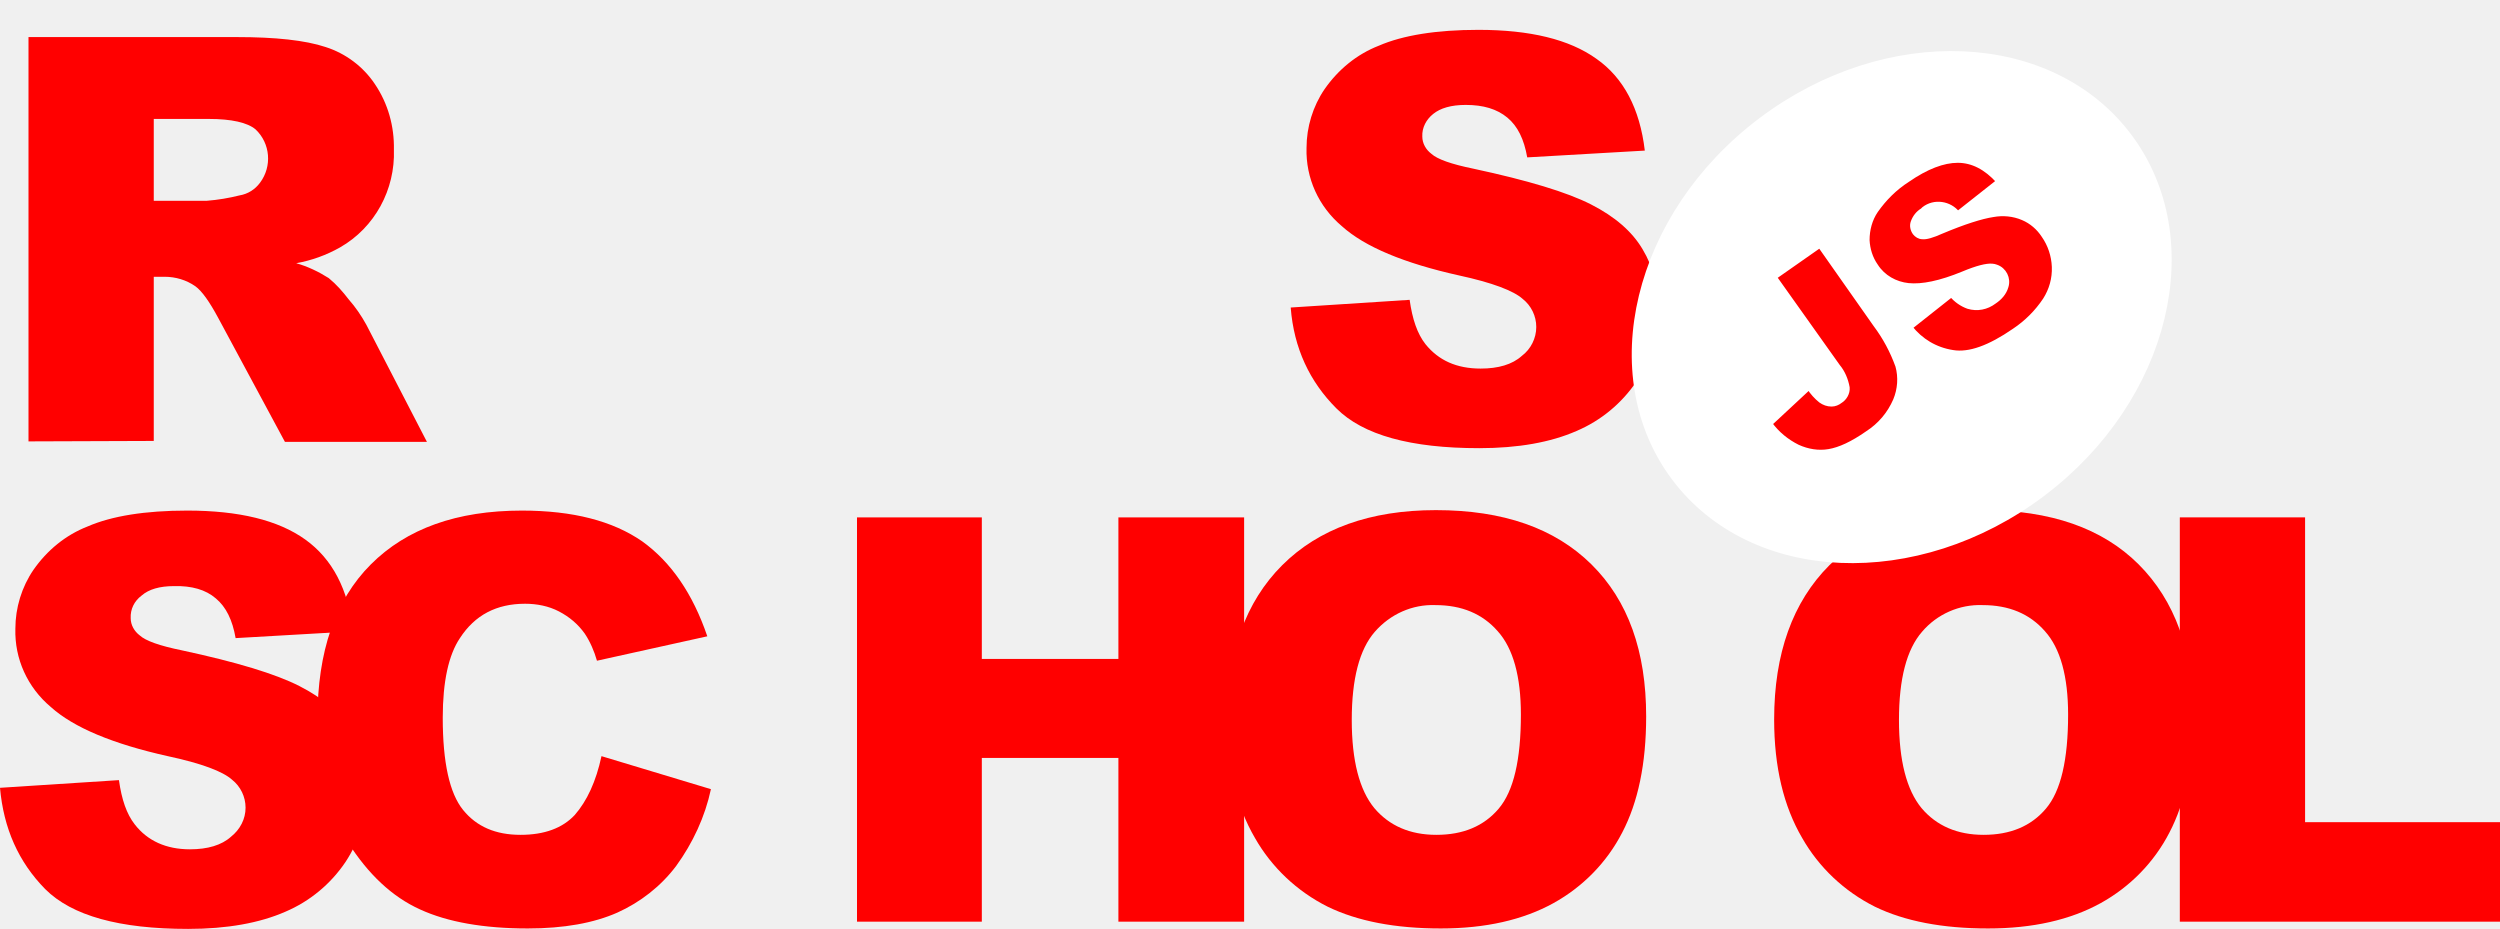
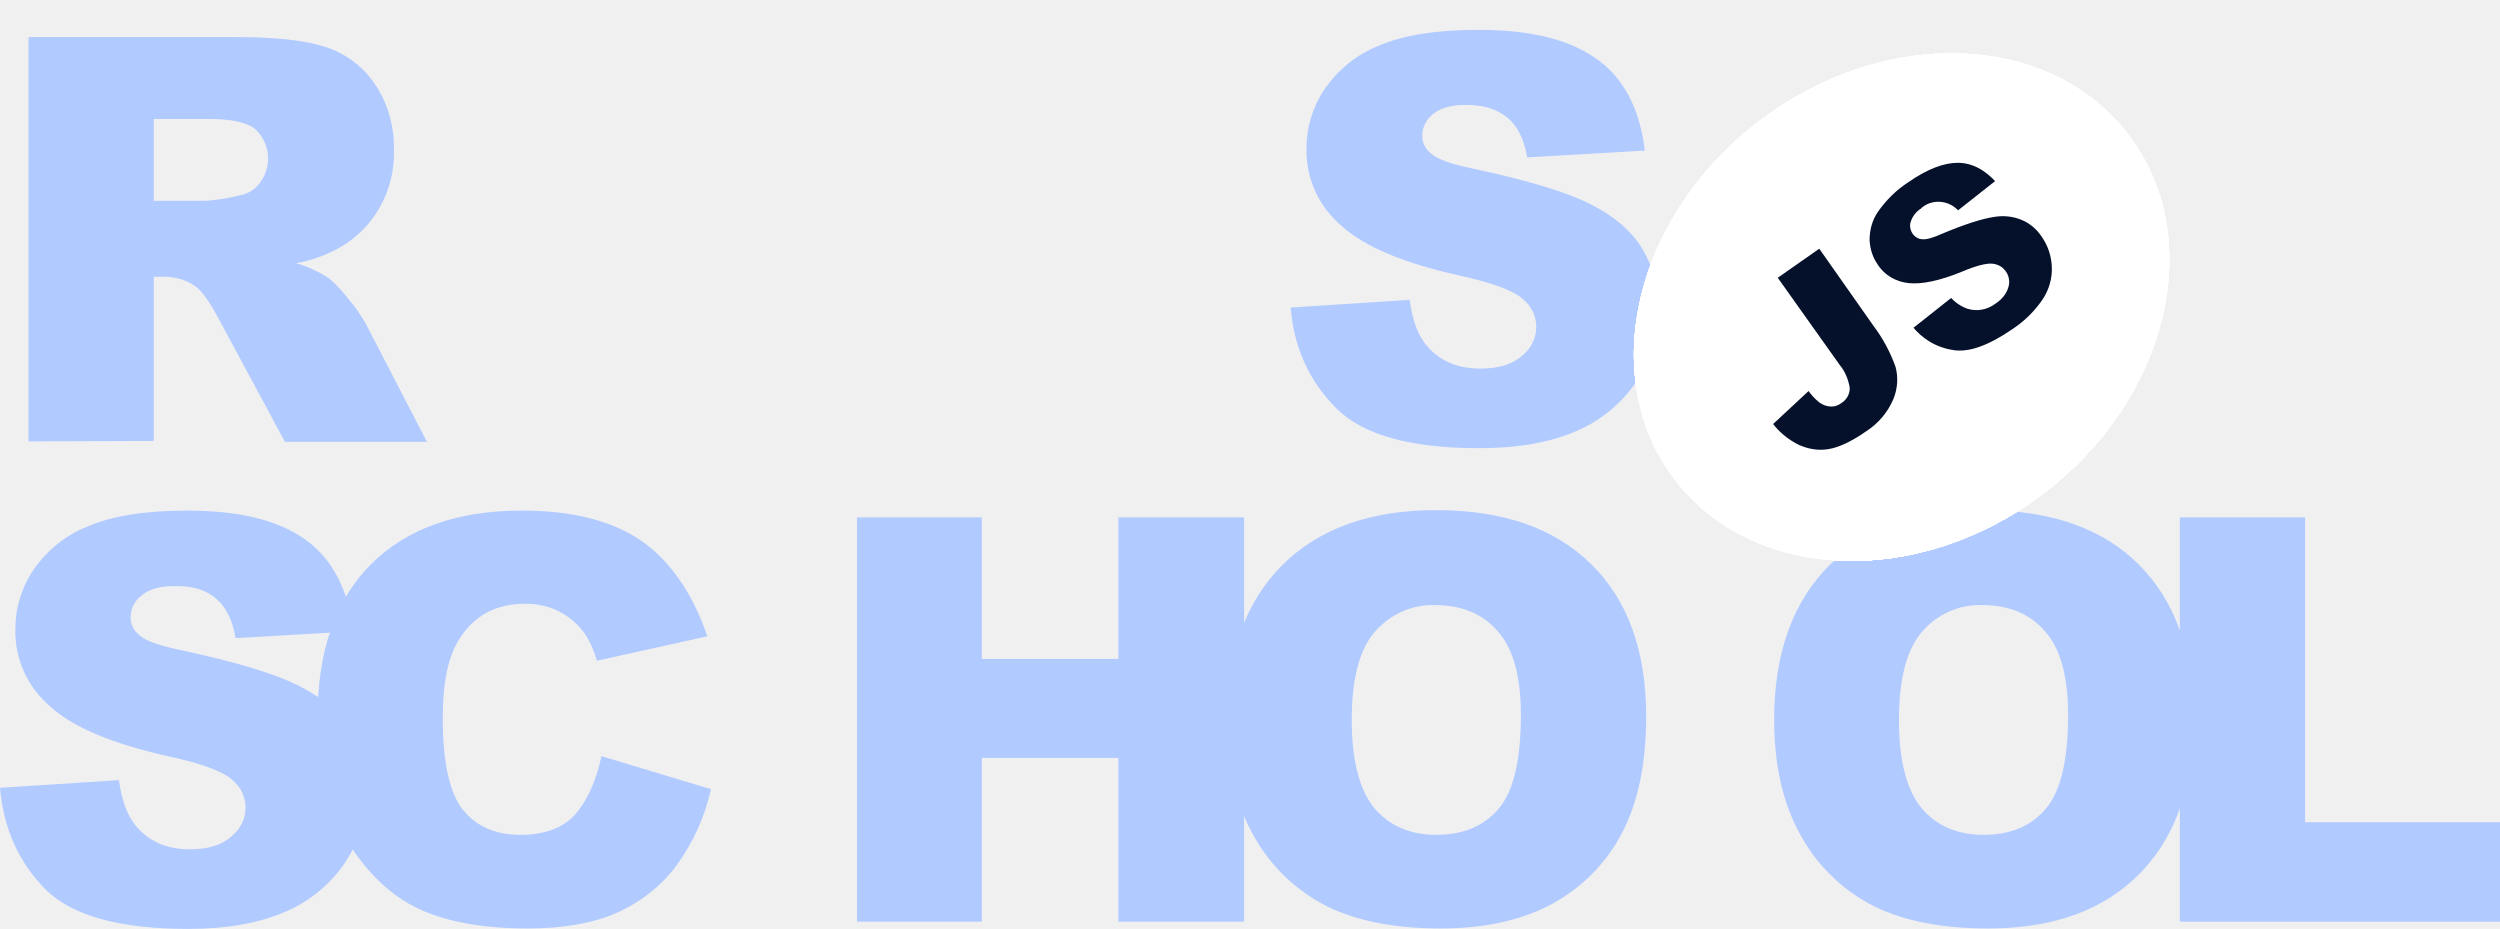
<svg xmlns="http://www.w3.org/2000/svg" xmlns:xlink="http://www.w3.org/1999/xlink" version="1.1" id="Layer_1" x="0px" y="0px" viewBox="0 0 552.8 205.3" style="enable-background:new 0 0 552.8 205.3;" xml:space="preserve">
  <style type="text/css">
- 	.st0{fill:#FF0000;}
+ 	.st0{fill:#B1CAFF;}
	.st1{fill:#FFFFFF;}
- 	.st2{clip-path:url(#SVGID_2_);}
+ 	.st2{clip-path:url(#SVGID_4_);}
	.st3{fill:#FFFFFF;stroke:#FFFFFF;stroke-miterlimit:10;}
- 	.st4{clip-path:url(#SVGID_4_);}
- 	.st5{clip-path:url(#SVGID_6_);}
- 	.st6{clip-path:url(#SVGID_11_);}
- 	.st7{clip-path:url(#SVGID_12_);}
- 	.st8{clip-path:url(#SVGID_13_);}
- 	.st9{clip-path:url(#SVGID_14_);}
- 	.st10{fill:#FFFFFF;stroke:#FFFFFF;stroke-width:4;stroke-miterlimit:10;}
- 	.st11{clip-path:url(#SVGID_14_);fill:none;stroke:#FFFFFF;stroke-width:4;stroke-miterlimit:10;}
- 	.st12{clip-path:url(#SVGID_14_);fill:#FFFFFF;stroke:#FFFFFF;stroke-miterlimit:10;}
- 	.st13{fill:none;stroke:#FFFFFF;stroke-width:4;stroke-miterlimit:10;}
- 	.st14{fill:#FF0000;stroke:#FFFFFF;stroke-miterlimit:10;}
+ 	.st4{clip-path:url(#SVGID_11_);}
+ 	.st5{clip-path:url(#SVGID_13_);}
+ 	.st6{clip-path:url(#SVGID_48_);}
+ 	.st7{clip-path:url(#SVGID_49_);}
+ 	.st8{clip-path:url(#SVGID_50_);}
+ 	.st9{clip-path:url(#SVGID_51_);}
+ 	.st10{clip-path:url(#SVGID_52_);}
+ 	.st11{clip-path:url(#SVGID_53_);}
+ 	.st12{clip-path:url(#SVGID_54_);}
+ 	.st13{clip-path:url(#SVGID_55_);}
+ 	.st14{clip-path:url(#SVGID_56_);}
+ 	.st15{clip-path:url(#SVGID_57_);}
+ 	.st16{clip-path:url(#SVGID_58_);}
+ 	.st17{clip-path:url(#SVGID_59_);}
+ 	.st18{clip-path:url(#SVGID_60_);}
+ 	.st19{clip-path:url(#SVGID_61_);}
+ 	.st20{clip-path:url(#SVGID_62_);}
+ 	.st21{clip-path:url(#SVGID_63_);}
+ 	.st22{clip-path:url(#SVGID_64_);}
+ 	.st23{clip-path:url(#SVGID_65_);}
+ 	.st24{clip-path:url(#SVGID_66_);}
+ 	.st25{clip-path:url(#SVGID_67_);}
+ 	.st26{clip-path:url(#SVGID_68_);}
+ 	.st27{clip-path:url(#SVGID_69_);}
+ 	.st28{clip-path:url(#SVGID_70_);}
+ 	.st29{clip-path:url(#SVGID_71_);}
+ 	.st30{clip-path:url(#SVGID_72_);}
+ 	.st31{clip-path:url(#SVGID_73_);}
+ 	.st32{clip-path:url(#SVGID_74_);}
+ 	.st33{clip-path:url(#SVGID_75_);}
+ 	.st34{clip-path:url(#SVGID_76_);}
+ 	.st35{clip-path:url(#SVGID_77_);}
+ 	.st36{clip-path:url(#SVGID_78_);}
+ 	.st37{clip-path:url(#SVGID_79_);}
+ 	.st38{clip-path:url(#SVGID_80_);}
+ 	.st39{clip-path:url(#SVGID_81_);}
+ 	.st40{fill:#FFFFFF;stroke:#FFFFFF;stroke-width:4;stroke-miterlimit:10;}
+ 	.st41{clip-path:url(#SVGID_81_);fill:none;stroke:#FFFFFF;stroke-width:4;stroke-miterlimit:10;}
+ 	.st42{clip-path:url(#SVGID_81_);fill:#FFFFFF;stroke:#FFFFFF;stroke-miterlimit:10;}
+ 	.st43{fill:none;stroke:#FFFFFF;stroke-miterlimit:10;}
+ 	.st44{fill:none;stroke:#FFFFFF;stroke-width:4;stroke-miterlimit:10;}
+ 	.st45{fill:#05112B;stroke:#FFFFFF;stroke-miterlimit:10;}
</style>
  <path class="st0" d="M285.4,68l26.3-1.7c0.6,4.3,1.7,7.5,3.5,9.8c2.9,3.6,6.9,5.4,12.2,5.4c3.9,0,7-0.9,9.1-2.8  c2-1.5,3.2-3.9,3.2-6.4c0-2.4-1.1-4.7-3-6.2c-2-1.8-6.7-3.6-14.1-5.2c-12.1-2.7-20.8-6.3-25.9-10.9c-5.1-4.3-8-10.6-7.8-17.3  c0-4.6,1.4-9.2,4-13c3-4.3,7.1-7.7,12-9.6c5.3-2.3,12.7-3.5,22-3.5c11.4,0,20.1,2.1,26.1,6.4c6,4.2,9.6,11,10.7,20.3l-26,1.5  c-0.7-4-2.1-6.9-4.4-8.8s-5.3-2.8-9.2-2.8c-3.2,0-5.6,0.7-7.2,2c-1.5,1.2-2.5,3-2.4,5c0,1.5,0.8,2.9,2,3.8c1.3,1.2,4.4,2.3,9.3,3.3  c12.1,2.6,20.7,5.2,26,7.9s9.1,6,11.4,9.9c2.4,4,3.6,8.6,3.5,13.3c0,5.6-1.6,11.2-4.8,15.9c-3.3,4.9-7.9,8.7-13.3,11  c-5.7,2.5-12.9,3.8-21.5,3.8c-15.2,0-25.7-2.9-31.6-8.8S286.1,77,285.4,68z M6.3,97.6V8.2h46.1c8.5,0,15.1,0.7,19.6,2.2  c4.4,1.4,8.3,4.3,10.9,8.2c2.9,4.3,4.3,9.3,4.2,14.5c0.3,8.8-4.2,17.2-11.9,21.6c-3,1.7-6.3,2.9-9.7,3.5c2.5,0.7,5,1.9,7.2,3.3  c1.7,1.4,3.1,3,4.4,4.7c1.5,1.7,2.8,3.6,3.9,5.6l13.4,25.9H63L48.2,70.2c-1.9-3.5-3.5-5.8-5-6.9c-2-1.4-4.4-2.1-6.8-2.1H34v36.3  L6.3,97.6L6.3,97.6z M34,44.4h11.7c2.5-0.2,4.9-0.6,7.3-1.2c1.8-0.3,3.4-1.3,4.5-2.8c2.7-3.6,2.3-8.7-1-11.8  c-1.8-1.5-5.3-2.3-10.3-2.3H34V44.4z M0,174.2l26.3-1.7c0.6,4.3,1.7,7.5,3.5,9.8c2.8,3.6,6.9,5.5,12.2,5.5c3.9,0,7-0.9,9.1-2.8  c2-1.6,3.2-3.9,3.2-6.4c0-2.4-1.1-4.7-3-6.2c-2-1.8-6.7-3.6-14.2-5.2c-12.1-2.7-20.8-6.3-25.9-10.9c-5.1-4.3-8-10.6-7.8-17.3  c0-4.6,1.4-9.2,4-13c3-4.3,7.1-7.7,12-9.6c5.3-2.3,12.7-3.5,22-3.5c11.4,0,20.1,2.1,26.1,6.4s9.5,11,10.6,20.3l-26,1.5  c-0.7-4-2.1-6.9-4.4-8.8c-2.2-1.9-5.3-2.8-9.2-2.7c-3.2,0-5.6,0.7-7.2,2.1c-1.6,1.2-2.5,3-2.4,5c0,1.5,0.8,2.9,2,3.8  c1.3,1.2,4.4,2.3,9.3,3.3c12.1,2.6,20.7,5.2,26,7.9s9.1,6,11.4,9.9c2.4,4,3.6,8.6,3.6,13.2c0,5.6-1.7,11.1-4.8,15.8  c-3.3,4.9-7.9,8.7-13.3,11c-5.7,2.5-12.9,3.8-21.5,3.8c-15.2,0-25.7-2.9-31.6-8.8C4.1,190.6,0.8,183.2,0,174.2L0,174.2z" />
  <path class="st0" d="M133,167.2l24.2,7.3c-1.3,6.1-4,11.9-7.7,17c-3.4,4.5-7.9,8-13,10.3c-5.2,2.3-11.8,3.5-19.8,3.5  c-9.7,0-17.7-1.4-23.8-4.2c-6.2-2.8-11.5-7.8-16-14.9c-4.5-7.1-6.7-16.2-6.7-27.3c0-14.8,3.9-26.2,11.8-34.1s19-11.9,33.4-11.9  c11.3,0,20.1,2.3,26.6,6.8c6.4,4.6,11.2,11.6,14.4,21l-24.4,5.4c-0.6-2.1-1.5-4.2-2.7-6c-1.5-2.1-3.4-3.7-5.7-4.9  c-2.3-1.2-4.9-1.7-7.5-1.7c-6.3,0-11.1,2.5-14.4,7.6c-2.5,3.7-3.8,9.6-3.8,17.6c0,9.9,1.5,16.7,4.5,20.4s7.2,5.5,12.7,5.5  c5.3,0,9.3-1.5,12-4.4C129.8,177.1,131.8,172.8,133,167.2L133,167.2z M189.5,114.4h27.6v31.3h30.2v-31.3h27.8v89.4h-27.8v-36.2  h-30.2v36.2h-27.6C189.5,203.8,189.5,114.4,189.5,114.4z" />
  <path class="st0" d="M271.3,159.1c0-14.6,4.1-26,12.2-34.1s19.5-12.2,34-12.2c14.9,0,26.3,4,34.4,12S364,144,364,158.4  c0,10.5-1.8,19-5.3,25.7c-3.4,6.6-8.7,12-15.2,15.6c-6.7,3.7-15,5.6-24.9,5.6c-10.1,0-18.4-1.6-25-4.8c-6.8-3.4-12.4-8.7-16.1-15.2  C273.4,178.3,271.3,169.6,271.3,159.1z M298.9,159.2c0,9,1.7,15.5,5,19.5c3.3,3.9,7.9,5.9,13.7,5.9c5.9,0,10.5-1.9,13.8-5.8  s4.9-10.8,4.9-20.8c0-8.4-1.7-14.6-5.1-18.4c-3.4-3.9-8-5.8-13.8-5.8c-5.1-0.2-10,2-13.4,5.9S298.9,150.1,298.9,159.2L298.9,159.2z   M392.3,159.1c0-14.6,4.1-26,12.2-34.1s19.5-12.2,34-12.2c14.9,0,26.4,4,34.4,12S485,144,485,158.4c0,10.5-1.8,19-5.3,25.7  c-3.4,6.6-8.7,12-15.2,15.6c-6.7,3.7-15,5.6-24.9,5.6c-10.1,0-18.4-1.6-25-4.8c-6.8-3.4-12.4-8.7-16.1-15.2  C394.4,178.3,392.3,169.6,392.3,159.1z M419.9,159.2c0,9,1.7,15.5,5,19.5c3.3,3.9,7.9,5.9,13.7,5.9c5.9,0,10.5-1.9,13.8-5.8  c3.3-3.9,4.9-10.8,4.9-20.8c0-8.4-1.7-14.6-5.1-18.4c-3.4-3.9-8-5.8-13.8-5.8c-5.1-0.2-10.1,2-13.4,5.9  C421.6,143.6,419.9,150.1,419.9,159.2L419.9,159.2z" />
  <path class="st0" d="M482.1,114.4h27.6v67.4h43.1v22H482v-89.4H482.1z" />
-   <ellipse transform="matrix(0.7986 -0.6018 0.6018 0.7986 43.8317 266.7392)" class="st1" cx="420.5" cy="67.9" rx="63" ry="51.8" />
+   <ellipse transform="matrix(0.7986 -0.6018 0.6018 0.7986 43.8091 266.744)" class="st1" cx="420.5" cy="67.9" rx="63" ry="51.8" />
  <g>
-     <defs>
-       <ellipse id="SVGID_1_" transform="matrix(0.7986 -0.6018 0.6018 0.7986 43.8317 266.7392)" cx="420.5" cy="67.9" rx="63" ry="51.8" />
-     </defs>
-     <clipPath id="SVGID_2_">
-       <use xlink:href="#SVGID_1_" style="overflow:visible;" />
-     </clipPath>
-     <g class="st2">
-       <path class="st3" d="M299.3,56.5L442.9-51.7l99.4,131.9L398.7,188.4L299.3,56.5z" />
-       <g>
+     <g>
+       <defs>
+         <ellipse id="SVGID_2_" transform="matrix(0.7986 -0.6018 0.6018 0.7986 43.8091 266.744)" cx="420.5" cy="67.9" rx="63" ry="51.8" />
+       </defs>
+       <clipPath id="SVGID_4_">
+         <use xlink:href="#SVGID_2_" style="overflow:visible;" />
+       </clipPath>
+       <g class="st2">
+         <path class="st3" d="M299.3,56.5L442.9-51.7l99.4,131.9L398.7,188.4L299.3,56.5z" />
        <g>
-           <defs>
-             <rect id="SVGID_3_" x="330.9" y="-14.2" transform="matrix(0.7986 -0.6018 0.6018 0.7986 43.5964 267.0175)" width="179.8" height="165.1" />
-           </defs>
-           <clipPath id="SVGID_4_">
-             <use xlink:href="#SVGID_3_" style="overflow:visible;" />
-           </clipPath>
-           <g class="st4">
-             <ellipse transform="matrix(0.7986 -0.6018 0.6018 0.7986 43.8317 266.7392)" class="st3" cx="420.5" cy="67.9" rx="63" ry="51.8" />
-             <g id="Layer_2_1_">
+           <g>
+             <g>
              <defs>
-                 <ellipse id="SVGID_5_" transform="matrix(0.7986 -0.6018 0.6018 0.7986 43.8317 266.7392)" cx="420.5" cy="67.9" rx="63" ry="51.8" />
+                 <rect id="SVGID_6_" x="330.9" y="-14.2" transform="matrix(0.7986 -0.6018 0.6018 0.7986 43.5894 267.0016)" width="179.8" height="165.1" />
              </defs>
-               <clipPath id="SVGID_6_">
-                 <use xlink:href="#SVGID_5_" style="overflow:visible;" />
+               <clipPath id="SVGID_11_">
+                 <use xlink:href="#SVGID_6_" style="overflow:visible;" />
              </clipPath>
-               <g id="Layer_1-2" class="st5">
-                 <path class="st3" d="M339.3,65.3l100.5-75.8l62.4,82.8l-100.5,75.8L339.3,65.3z" />
+               <g class="st4">
+                 <ellipse transform="matrix(0.7986 -0.6018 0.6018 0.7986 43.8091 266.744)" class="st3" cx="420.5" cy="67.9" rx="63" ry="51.8" />
                <g>
-                   <defs>
-                     <rect id="SVGID_7_" x="357.8" y="17" transform="matrix(0.7986 -0.6018 0.6018 0.7986 43.2851 267.1049)" width="125.9" height="103.7" />
-                   </defs>
-                   <defs>
-                     <rect id="SVGID_8_" x="357.9" y="17" transform="matrix(0.2756 -0.9613 0.9613 0.2756 238.6401 454.4106)" width="125.9" height="103.7" />
-                   </defs>
-                   <defs>
-                     <rect id="SVGID_9_" x="357.8" y="17" transform="matrix(0.7986 -0.6018 0.6018 0.7986 43.2851 267.1049)" width="125.9" height="103.7" />
-                   </defs>
-                   <defs>
-                     <rect id="SVGID_10_" x="357.9" y="17" transform="matrix(0.2756 -0.9613 0.9613 0.2756 238.6401 454.4106)" width="125.9" height="103.7" />
-                   </defs>
-                   <clipPath id="SVGID_11_">
-                     <use xlink:href="#SVGID_7_" style="overflow:visible;" />
-                   </clipPath>
-                   <clipPath id="SVGID_12_" class="st6">
-                     <use xlink:href="#SVGID_8_" style="overflow:visible;" />
-                   </clipPath>
-                   <clipPath id="SVGID_13_" class="st7">
-                     <use xlink:href="#SVGID_9_" style="overflow:visible;" />
-                   </clipPath>
-                   <clipPath id="SVGID_14_" class="st8">
-                     <use xlink:href="#SVGID_10_" style="overflow:visible;" />
-                   </clipPath>
-                   <g class="st9">
-                     <ellipse transform="matrix(0.7986 -0.6018 0.6018 0.7986 43.8318 266.7392)" class="st10" cx="420.5" cy="67.9" rx="63" ry="51.8" />
+                   <g>
+                     <defs>
+                       <ellipse id="SVGID_12_" transform="matrix(0.7986 -0.6018 0.6018 0.7986 43.8091 266.744)" cx="420.5" cy="67.9" rx="63" ry="51.8" />
+                     </defs>
+                     <clipPath id="SVGID_13_">
+                       <use xlink:href="#SVGID_12_" style="overflow:visible;" />
+                     </clipPath>
+                     <g id="Layer_2_1_" class="st5">
+                       <path class="st3" d="M339.3,65.3l100.5-75.8l62.4,82.8l-100.5,75.8L339.3,65.3z" />
+                       <g id="Layer_1-2">
+                         <g>
+                           <defs>
+                             <rect id="SVGID_14_" x="357.8" y="17" transform="matrix(0.7986 -0.6018 0.6018 0.7986 43.2682 267.0754)" width="125.9" height="103.7" />
+                           </defs>
+                           <defs>
+                             <rect id="SVGID_15_" x="357.8" y="17" transform="matrix(0.7986 -0.6018 0.6018 0.7986 43.2682 267.0754)" width="125.9" height="103.7" />
+                           </defs>
+                           <defs>
+                             <rect id="SVGID_16_" x="357.9" y="17" transform="matrix(0.2756 -0.9613 0.9613 0.2756 238.6818 454.3713)" width="125.9" height="103.7" />
+                           </defs>
+                           <defs>
+                             <rect id="SVGID_17_" x="357.8" y="17" transform="matrix(0.7986 -0.6018 0.6018 0.7986 43.2682 267.0754)" width="125.9" height="103.7" />
+                           </defs>
+                           <defs>
+                             <rect id="SVGID_18_" x="357.9" y="17" transform="matrix(0.2756 -0.9613 0.9613 0.2756 238.6818 454.3713)" width="125.9" height="103.7" />
+                           </defs>
+                           <defs>
+                             <rect id="SVGID_19_" x="357.8" y="17" transform="matrix(0.7986 -0.6018 0.6018 0.7986 43.2682 267.0754)" width="125.9" height="103.7" />
+                           </defs>
+                           <defs>
+                             <rect id="SVGID_20_" x="357.8" y="17" transform="matrix(0.7986 -0.6018 0.6018 0.7986 43.2682 267.0754)" width="125.9" height="103.7" />
+                           </defs>
+                           <defs>
+                             <rect id="SVGID_21_" x="357.9" y="17" transform="matrix(0.2756 -0.9613 0.9613 0.2756 238.6818 454.3713)" width="125.9" height="103.7" />
+                           </defs>
+                           <defs>
+                             <rect id="SVGID_22_" x="357.8" y="17" transform="matrix(0.7986 -0.6018 0.6018 0.7986 43.2682 267.0754)" width="125.9" height="103.7" />
+                           </defs>
+                           <defs>
+                             <rect id="SVGID_23_" x="357.9" y="17" transform="matrix(0.2756 -0.9613 0.9613 0.2756 238.6818 454.3713)" width="125.9" height="103.7" />
+                           </defs>
+                           <defs>
+                             <rect id="SVGID_24_" x="357.8" y="17" transform="matrix(0.7986 -0.6018 0.6018 0.7986 43.2682 267.0754)" width="125.9" height="103.7" />
+                           </defs>
+                           <defs>
+                             <rect id="SVGID_25_" x="357.9" y="17" transform="matrix(0.2756 -0.9613 0.9613 0.2756 238.6818 454.3713)" width="125.9" height="103.7" />
+                           </defs>
+                           <defs>
+                             <rect id="SVGID_26_" x="357.8" y="17" transform="matrix(0.7986 -0.6018 0.6018 0.7986 43.2682 267.0754)" width="125.9" height="103.7" />
+                           </defs>
+                           <defs>
+                             <rect id="SVGID_27_" x="357.9" y="17" transform="matrix(0.2756 -0.9613 0.9613 0.2756 238.6818 454.3713)" width="125.9" height="103.7" />
+                           </defs>
+                           <defs>
+                             <rect id="SVGID_28_" x="358.3" y="16.7" transform="matrix(0.2756 -0.9613 0.9613 0.2756 239.2696 454.62)" width="125.9" height="103.7" />
+                           </defs>
+                           <defs>
+                             <rect id="SVGID_29_" x="369.5" y="5.5" transform="matrix(0.9336 -0.3584 0.3584 0.9336 3.4555 155.554)" width="103.7" height="125.9" />
+                           </defs>
+                           <defs>
+                             <rect id="SVGID_30_" x="358.3" y="16.7" transform="matrix(0.2756 -0.9613 0.9613 0.2756 239.2695 454.62)" width="125.9" height="103.7" />
+                           </defs>
+                           <defs>
+                             <rect id="SVGID_31_" x="369.5" y="5.5" transform="matrix(0.9336 -0.3584 0.3584 0.9336 3.4555 155.554)" width="103.7" height="125.9" />
+                           </defs>
+                           <defs>
+                             <rect id="SVGID_32_" x="357.8" y="17" transform="matrix(0.7986 -0.6018 0.6018 0.7986 43.2682 267.0754)" width="125.9" height="103.7" />
+                           </defs>
+                           <defs>
+                             <rect id="SVGID_33_" x="357.9" y="17" transform="matrix(0.2756 -0.9613 0.9613 0.2756 238.6818 454.3713)" width="125.9" height="103.7" />
+                           </defs>
+                           <defs>
+                             <rect id="SVGID_34_" x="357.8" y="17" transform="matrix(0.7986 -0.6018 0.6018 0.7986 43.2682 267.0754)" width="125.9" height="103.7" />
+                           </defs>
+                           <defs>
+                             <rect id="SVGID_35_" x="357.9" y="17" transform="matrix(0.2756 -0.9613 0.9613 0.2756 238.6818 454.3713)" width="125.9" height="103.7" />
+                           </defs>
+                           <defs>
+                             <rect id="SVGID_36_" x="357.8" y="17" transform="matrix(0.7986 -0.6018 0.6018 0.7986 43.2682 267.0754)" width="125.9" height="103.7" />
+                           </defs>
+                           <defs>
+                             <rect id="SVGID_37_" x="357.9" y="17" transform="matrix(0.2756 -0.9613 0.9613 0.2756 238.6818 454.3713)" width="125.9" height="103.7" />
+                           </defs>
+                           <defs>
+                             <rect id="SVGID_38_" x="357.8" y="17" transform="matrix(0.7986 -0.6018 0.6018 0.7986 43.2682 267.0754)" width="125.9" height="103.7" />
+                           </defs>
+                           <defs>
+                             <rect id="SVGID_39_" x="357.9" y="17" transform="matrix(0.2756 -0.9613 0.9613 0.2756 238.6818 454.3713)" width="125.9" height="103.7" />
+                           </defs>
+                           <defs>
+                             <rect id="SVGID_40_" x="357.8" y="17" transform="matrix(0.7986 -0.6018 0.6018 0.7986 43.2682 267.0754)" width="125.9" height="103.7" />
+                           </defs>
+                           <defs>
+                             <rect id="SVGID_41_" x="357.9" y="17" transform="matrix(0.2756 -0.9613 0.9613 0.2756 238.6818 454.3713)" width="125.9" height="103.7" />
+                           </defs>
+                           <defs>
+                             <rect id="SVGID_42_" x="357.8" y="17" transform="matrix(0.7986 -0.6018 0.6018 0.7986 43.2682 267.0754)" width="125.9" height="103.7" />
+                           </defs>
+                           <defs>
+                             <rect id="SVGID_43_" x="357.9" y="17" transform="matrix(0.2756 -0.9613 0.9613 0.2756 238.6818 454.3713)" width="125.9" height="103.7" />
+                           </defs>
+                           <defs>
+                             <rect id="SVGID_44_" x="357.8" y="17" transform="matrix(0.7986 -0.6018 0.6018 0.7986 43.2682 267.0754)" width="125.9" height="103.7" />
+                           </defs>
+                           <defs>
+                             <rect id="SVGID_45_" x="357.9" y="17" transform="matrix(0.2756 -0.9613 0.9613 0.2756 238.6818 454.3713)" width="125.9" height="103.7" />
+                           </defs>
+                           <defs>
+                             <rect id="SVGID_46_" x="357.8" y="17" transform="matrix(0.7986 -0.6018 0.6018 0.7986 43.2682 267.0754)" width="125.9" height="103.7" />
+                           </defs>
+                           <defs>
+                             <rect id="SVGID_47_" x="357.9" y="17" transform="matrix(0.2756 -0.9613 0.9613 0.2756 238.6818 454.3713)" width="125.9" height="103.7" />
+                           </defs>
+                           <clipPath id="SVGID_48_">
+                             <use xlink:href="#SVGID_14_" style="overflow:visible;" />
+                           </clipPath>
+                           <clipPath id="SVGID_49_" class="st6">
+                             <use xlink:href="#SVGID_15_" style="overflow:visible;" />
+                           </clipPath>
+                           <clipPath id="SVGID_50_" class="st7">
+                             <use xlink:href="#SVGID_16_" style="overflow:visible;" />
+                           </clipPath>
+                           <clipPath id="SVGID_51_" class="st8">
+                             <use xlink:href="#SVGID_17_" style="overflow:visible;" />
+                           </clipPath>
+                           <clipPath id="SVGID_52_" class="st9">
+                             <use xlink:href="#SVGID_18_" style="overflow:visible;" />
+                           </clipPath>
+                           <clipPath id="SVGID_53_" class="st10">
+                             <use xlink:href="#SVGID_19_" style="overflow:visible;" />
+                           </clipPath>
+                           <clipPath id="SVGID_54_" class="st11">
+                             <use xlink:href="#SVGID_20_" style="overflow:visible;" />
+                           </clipPath>
+                           <clipPath id="SVGID_55_" class="st12">
+                             <use xlink:href="#SVGID_21_" style="overflow:visible;" />
+                           </clipPath>
+                           <clipPath id="SVGID_56_" class="st13">
+                             <use xlink:href="#SVGID_22_" style="overflow:visible;" />
+                           </clipPath>
+                           <clipPath id="SVGID_57_" class="st14">
+                             <use xlink:href="#SVGID_23_" style="overflow:visible;" />
+                           </clipPath>
+                           <clipPath id="SVGID_58_" class="st15">
+                             <use xlink:href="#SVGID_24_" style="overflow:visible;" />
+                           </clipPath>
+                           <clipPath id="SVGID_59_" class="st16">
+                             <use xlink:href="#SVGID_25_" style="overflow:visible;" />
+                           </clipPath>
+                           <clipPath id="SVGID_60_" class="st17">
+                             <use xlink:href="#SVGID_26_" style="overflow:visible;" />
+                           </clipPath>
+                           <clipPath id="SVGID_61_" class="st18">
+                             <use xlink:href="#SVGID_27_" style="overflow:visible;" />
+                           </clipPath>
+                           <clipPath id="SVGID_62_" class="st19">
+                             <use xlink:href="#SVGID_28_" style="overflow:visible;" />
+                           </clipPath>
+                           <clipPath id="SVGID_63_" class="st20">
+                             <use xlink:href="#SVGID_29_" style="overflow:visible;" />
+                           </clipPath>
+                           <clipPath id="SVGID_64_" class="st21">
+                             <use xlink:href="#SVGID_30_" style="overflow:visible;" />
+                           </clipPath>
+                           <clipPath id="SVGID_65_" class="st22">
+                             <use xlink:href="#SVGID_31_" style="overflow:visible;" />
+                           </clipPath>
+                           <clipPath id="SVGID_66_" class="st23">
+                             <use xlink:href="#SVGID_32_" style="overflow:visible;" />
+                           </clipPath>
+                           <clipPath id="SVGID_67_" class="st24">
+                             <use xlink:href="#SVGID_33_" style="overflow:visible;" />
+                           </clipPath>
+                           <clipPath id="SVGID_68_" class="st25">
+                             <use xlink:href="#SVGID_34_" style="overflow:visible;" />
+                           </clipPath>
+                           <clipPath id="SVGID_69_" class="st26">
+                             <use xlink:href="#SVGID_35_" style="overflow:visible;" />
+                           </clipPath>
+                           <clipPath id="SVGID_70_" class="st27">
+                             <use xlink:href="#SVGID_36_" style="overflow:visible;" />
+                           </clipPath>
+                           <clipPath id="SVGID_71_" class="st28">
+                             <use xlink:href="#SVGID_37_" style="overflow:visible;" />
+                           </clipPath>
+                           <clipPath id="SVGID_72_" class="st29">
+                             <use xlink:href="#SVGID_38_" style="overflow:visible;" />
+                           </clipPath>
+                           <clipPath id="SVGID_73_" class="st30">
+                             <use xlink:href="#SVGID_39_" style="overflow:visible;" />
+                           </clipPath>
+                           <clipPath id="SVGID_74_" class="st31">
+                             <use xlink:href="#SVGID_40_" style="overflow:visible;" />
+                           </clipPath>
+                           <clipPath id="SVGID_75_" class="st32">
+                             <use xlink:href="#SVGID_41_" style="overflow:visible;" />
+                           </clipPath>
+                           <clipPath id="SVGID_76_" class="st33">
+                             <use xlink:href="#SVGID_42_" style="overflow:visible;" />
+                           </clipPath>
+                           <clipPath id="SVGID_77_" class="st34">
+                             <use xlink:href="#SVGID_43_" style="overflow:visible;" />
+                           </clipPath>
+                           <clipPath id="SVGID_78_" class="st35">
+                             <use xlink:href="#SVGID_44_" style="overflow:visible;" />
+                           </clipPath>
+                           <clipPath id="SVGID_79_" class="st36">
+                             <use xlink:href="#SVGID_45_" style="overflow:visible;" />
+                           </clipPath>
+                           <clipPath id="SVGID_80_" class="st37">
+                             <use xlink:href="#SVGID_46_" style="overflow:visible;" />
+                           </clipPath>
+                           <clipPath id="SVGID_81_" class="st38">
+                             <use xlink:href="#SVGID_47_" style="overflow:visible;" />
+                           </clipPath>
+                           <g class="st39">
+                             <ellipse transform="matrix(0.7986 -0.6018 0.6018 0.7986 43.8091 266.744)" class="st40" cx="420.5" cy="67.9" rx="63" ry="51.8" />
+                           </g>
+                           <path class="st41" d="M339.3,65.3l100.5-75.8l62.4,82.8l-100.5,75.8L339.3,65.3z" />
+                           <ellipse transform="matrix(0.7986 -0.6018 0.6018 0.7986 43.8091 266.744)" class="st41" cx="420.5" cy="67.9" rx="63" ry="51.8" />
+                           <path class="st42" d="M339.3,65.3l100.5-75.8l62.4,82.8l-100.5,75.8L339.3,65.3z" />
+                           <g class="st39">
+                             <ellipse transform="matrix(0.7986 -0.6018 0.6018 0.7986 43.8091 266.744)" class="st40" cx="420.5" cy="67.9" rx="63" ry="51.8" />
+                           </g>
+                           <path class="st41" d="M339.3,65.3l100.5-75.8l62.4,82.8l-100.5,75.8L339.3,65.3z" />
+                           <path class="st41" d="M299.3,56.5L442.9-51.7l99.4,131.9L398.7,188.4L299.3,56.5z" />
+                           <g class="st39">
+                             <rect id="SVGID_7_" x="357.8" y="17" transform="matrix(0.7986 -0.6018 0.6018 0.7986 43.2682 267.0754)" class="st43" width="125.9" height="103.7" />
+                           </g>
+                           <g class="st39">
+                             <rect id="SVGID_8_" x="357.9" y="17" transform="matrix(0.2756 -0.9613 0.9613 0.2756 238.6818 454.3713)" class="st43" width="125.9" height="103.7" />
+                           </g>
+                           <g class="st39">
+                             <rect id="SVGID_9_" x="357.8" y="17" transform="matrix(0.7986 -0.6018 0.6018 0.7986 43.2682 267.0754)" class="st43" width="125.9" height="103.7" />
+                           </g>
+                           <g class="st39">
+                             <rect id="SVGID_10_" x="357.9" y="17" transform="matrix(0.2756 -0.9613 0.9613 0.2756 238.6818 454.3713)" class="st43" width="125.9" height="103.7" />
+                           </g>
+                         </g>
+                         <ellipse transform="matrix(0.7986 -0.6018 0.6018 0.7986 43.8091 266.744)" class="st44" cx="420.5" cy="67.9" rx="63" ry="51.8" />
+                         <path class="st45" d="M392.4,61.3l10-7l12.3,17.5c2.1,2.8,3.7,5.8,4.9,9.1c0.7,2.5,0.5,5.2-0.5,7.6             c-1.3,3-3.4,5.5-6.2,7.3c-3.3,2.3-6.1,3.6-8.5,4c-2.3,0.4-4.7,0-6.9-1c-2.4-1.2-4.5-2.9-6.1-5.1l8.6-8             c0.7,1.1,1.6,2.1,2.6,2.9c0.7,0.5,1.5,0.8,2.4,0.8c0.7,0,1.4-0.3,1.9-0.7c1-0.6,1.7-1.8,1.6-3c-0.3-1.7-1-3.4-2.1-4.7             L392.4,61.3L392.4,61.3z M422.4,72.4l9.1-7.2c1,1.2,2.3,2.1,3.7,2.6c2,0.6,4.1,0.2,5.8-1.1c1.2-0.8,2.2-1.9,2.6-3.3             c0.6-1.8-0.4-3.8-2.2-4.4c-0.3-0.1-0.6-0.2-0.9-0.2c-1.2-0.1-3.3,0.4-6.4,1.7c-5.1,2.1-9.1,2.9-12.1,2.6             c-2.9-0.3-5.6-1.8-7.2-4.3c-1.2-1.7-1.8-3.7-1.9-5.7c0-2.3,0.6-4.6,1.9-6.5c1.9-2.7,4.2-5,7-6.8             c4.2-2.9,7.9-4.3,11.1-4.3s6.2,1.5,9,4.6l-9,7.1c-1.8-2.3-5.2-2.8-7.5-1l-0.3,0.3c-1,0.6-1.7,1.5-2.1,2.6             c-0.3,0.8-0.1,1.7,0.4,2.4c0.4,0.5,1,0.9,1.7,0.9c0.8,0.1,2.2-0.3,4.2-1.2c5-2.1,8.8-3.3,11.4-3.7             c2.2-0.4,4.5-0.2,6.6,0.7c1.9,0.8,3.5,2.2,4.6,3.9c1.4,2,2.2,4.4,2.3,6.9c0.1,2.6-0.6,5.1-2,7.3c-1.8,2.7-4.1,5-6.8,6.8             c-5.5,3.8-10,5.4-13.6,4.8C427.9,77.3,424.7,75.3,422.4,72.4L422.4,72.4z" />
+                       </g>
+                       <g>
+                         <ellipse id="SVGID_5_" transform="matrix(0.7986 -0.6018 0.6018 0.7986 43.8091 266.744)" class="st43" cx="420.5" cy="67.9" rx="63" ry="51.8" />
+                       </g>
+                     </g>
                  </g>
-                   <path class="st11" d="M339.3,65.3l100.5-75.8l62.4,82.8l-100.5,75.8L339.3,65.3z" />
-                   <ellipse transform="matrix(0.7986 -0.6018 0.6018 0.7986 43.8318 266.7392)" class="st11" cx="420.5" cy="67.9" rx="63" ry="51.8" />
-                   <path class="st12" d="M339.3,65.3l100.5-75.8l62.4,82.8l-100.5,75.8L339.3,65.3z" />
-                   <g class="st9">
-                     <ellipse transform="matrix(0.7986 -0.6018 0.6018 0.7986 43.8318 266.7392)" class="st10" cx="420.5" cy="67.9" rx="63" ry="51.8" />
+                   <g>
+                     <rect id="SVGID_3_" x="330.9" y="-14.2" transform="matrix(0.7986 -0.6018 0.6018 0.7986 43.5894 267.0016)" class="st43" width="179.8" height="165.1" />
                  </g>
-                   <path class="st11" d="M339.3,65.3l100.5-75.8l62.4,82.8l-100.5,75.8L339.3,65.3z" />
-                   <path class="st11" d="M299.3,56.5L442.9-51.7l99.4,131.9L398.7,188.4L299.3,56.5z" />
-                   <use xlink:href="#SVGID_7_" style="overflow:visible;fill:none;stroke:#FFFFFF;stroke-miterlimit:10;" />
-                   <use xlink:href="#SVGID_8_" style="overflow:visible;fill:none;stroke:#FFFFFF;stroke-miterlimit:10;" />
-                   <use xlink:href="#SVGID_9_" style="overflow:visible;fill:none;stroke:#FFFFFF;stroke-miterlimit:10;" />
-                   <use xlink:href="#SVGID_10_" style="overflow:visible;fill:none;stroke:#FFFFFF;stroke-miterlimit:10;" />
                </g>
-                 <ellipse transform="matrix(0.7986 -0.6018 0.6018 0.7986 43.8317 266.7392)" class="st13" cx="420.5" cy="67.9" rx="63" ry="51.8" />
-                 <path class="st14" d="M392.4,61.3l10-7l12.3,17.5c2.1,2.8,3.7,5.8,4.9,9.1c0.7,2.5,0.5,5.2-0.5,7.6c-1.3,3-3.4,5.5-6.2,7.3         c-3.3,2.3-6.1,3.6-8.5,4c-2.3,0.4-4.7,0-6.9-1c-2.4-1.2-4.5-2.9-6.1-5.1l8.6-8c0.7,1.1,1.6,2.1,2.6,2.9         c0.7,0.5,1.5,0.8,2.4,0.8c0.7,0,1.4-0.3,1.9-0.7c1-0.6,1.7-1.8,1.6-3c-0.3-1.7-1-3.4-2.1-4.7L392.4,61.3L392.4,61.3z          M422.4,72.4l9.1-7.2c1,1.2,2.3,2.1,3.7,2.6c2,0.6,4.1,0.2,5.8-1.1c1.2-0.8,2.2-1.9,2.6-3.3c0.6-1.8-0.4-3.8-2.2-4.4         c-0.3-0.1-0.6-0.2-0.9-0.2c-1.2-0.1-3.3,0.4-6.4,1.7c-5.1,2.1-9.1,2.9-12.1,2.6c-2.9-0.3-5.6-1.8-7.2-4.3         c-1.2-1.7-1.8-3.7-1.9-5.7c0-2.3,0.6-4.6,1.9-6.5c1.9-2.7,4.2-5,7-6.8c4.2-2.9,7.9-4.3,11.1-4.3s6.2,1.5,9,4.6l-9,7.1         c-1.8-2.3-5.2-2.8-7.5-1l-0.3,0.3c-1,0.6-1.7,1.5-2.1,2.6c-0.3,0.8-0.1,1.7,0.4,2.4c0.4,0.5,1,0.9,1.7,0.9         c0.8,0.1,2.2-0.3,4.2-1.2c5-2.1,8.8-3.3,11.4-3.7c2.2-0.4,4.5-0.2,6.6,0.7c1.9,0.8,3.5,2.2,4.6,3.9c1.4,2,2.2,4.4,2.3,6.9         c0.1,2.6-0.6,5.1-2,7.3c-1.8,2.7-4.1,5-6.8,6.8c-5.5,3.8-10,5.4-13.6,4.8C427.9,77.3,424.7,75.3,422.4,72.4L422.4,72.4z" />
              </g>
-               <use xlink:href="#SVGID_5_" style="overflow:visible;fill:none;stroke:#FFFFFF;stroke-miterlimit:10;" />
+             </g>
+             <g>
+               <ellipse id="SVGID_1_" transform="matrix(0.7986 -0.6018 0.6018 0.7986 43.8091 266.744)" class="st43" cx="420.5" cy="67.9" rx="63" ry="51.8" />
            </g>
          </g>
-           <use xlink:href="#SVGID_3_" style="overflow:visible;fill:none;stroke:#FFFFFF;stroke-miterlimit:10;" />
        </g>
      </g>
    </g>
-     <use xlink:href="#SVGID_1_" style="overflow:visible;fill:none;stroke:#FFFFFF;stroke-miterlimit:10;" />
  </g>
</svg>
